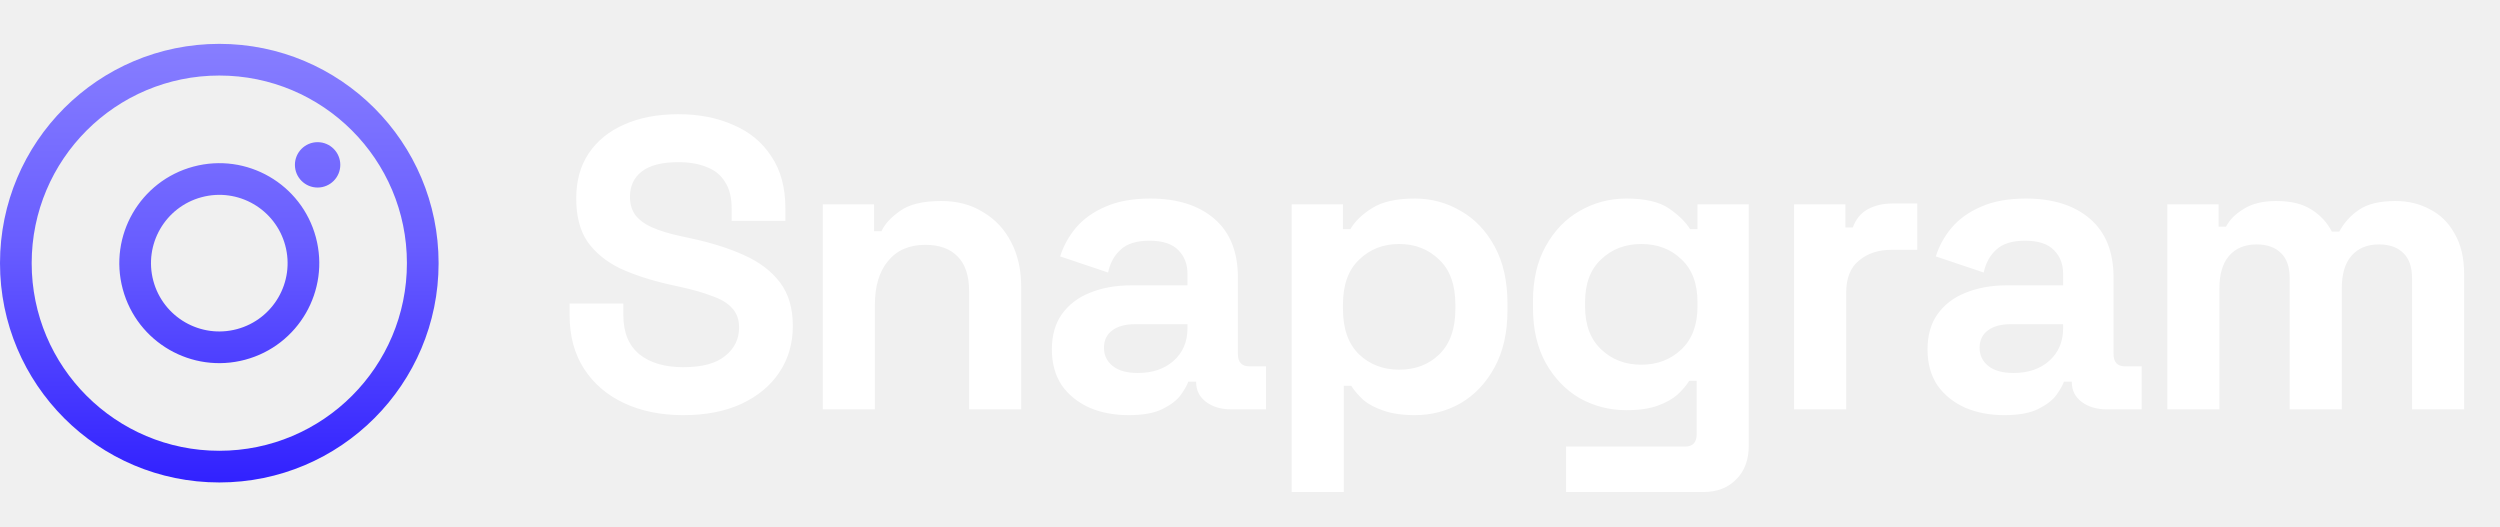
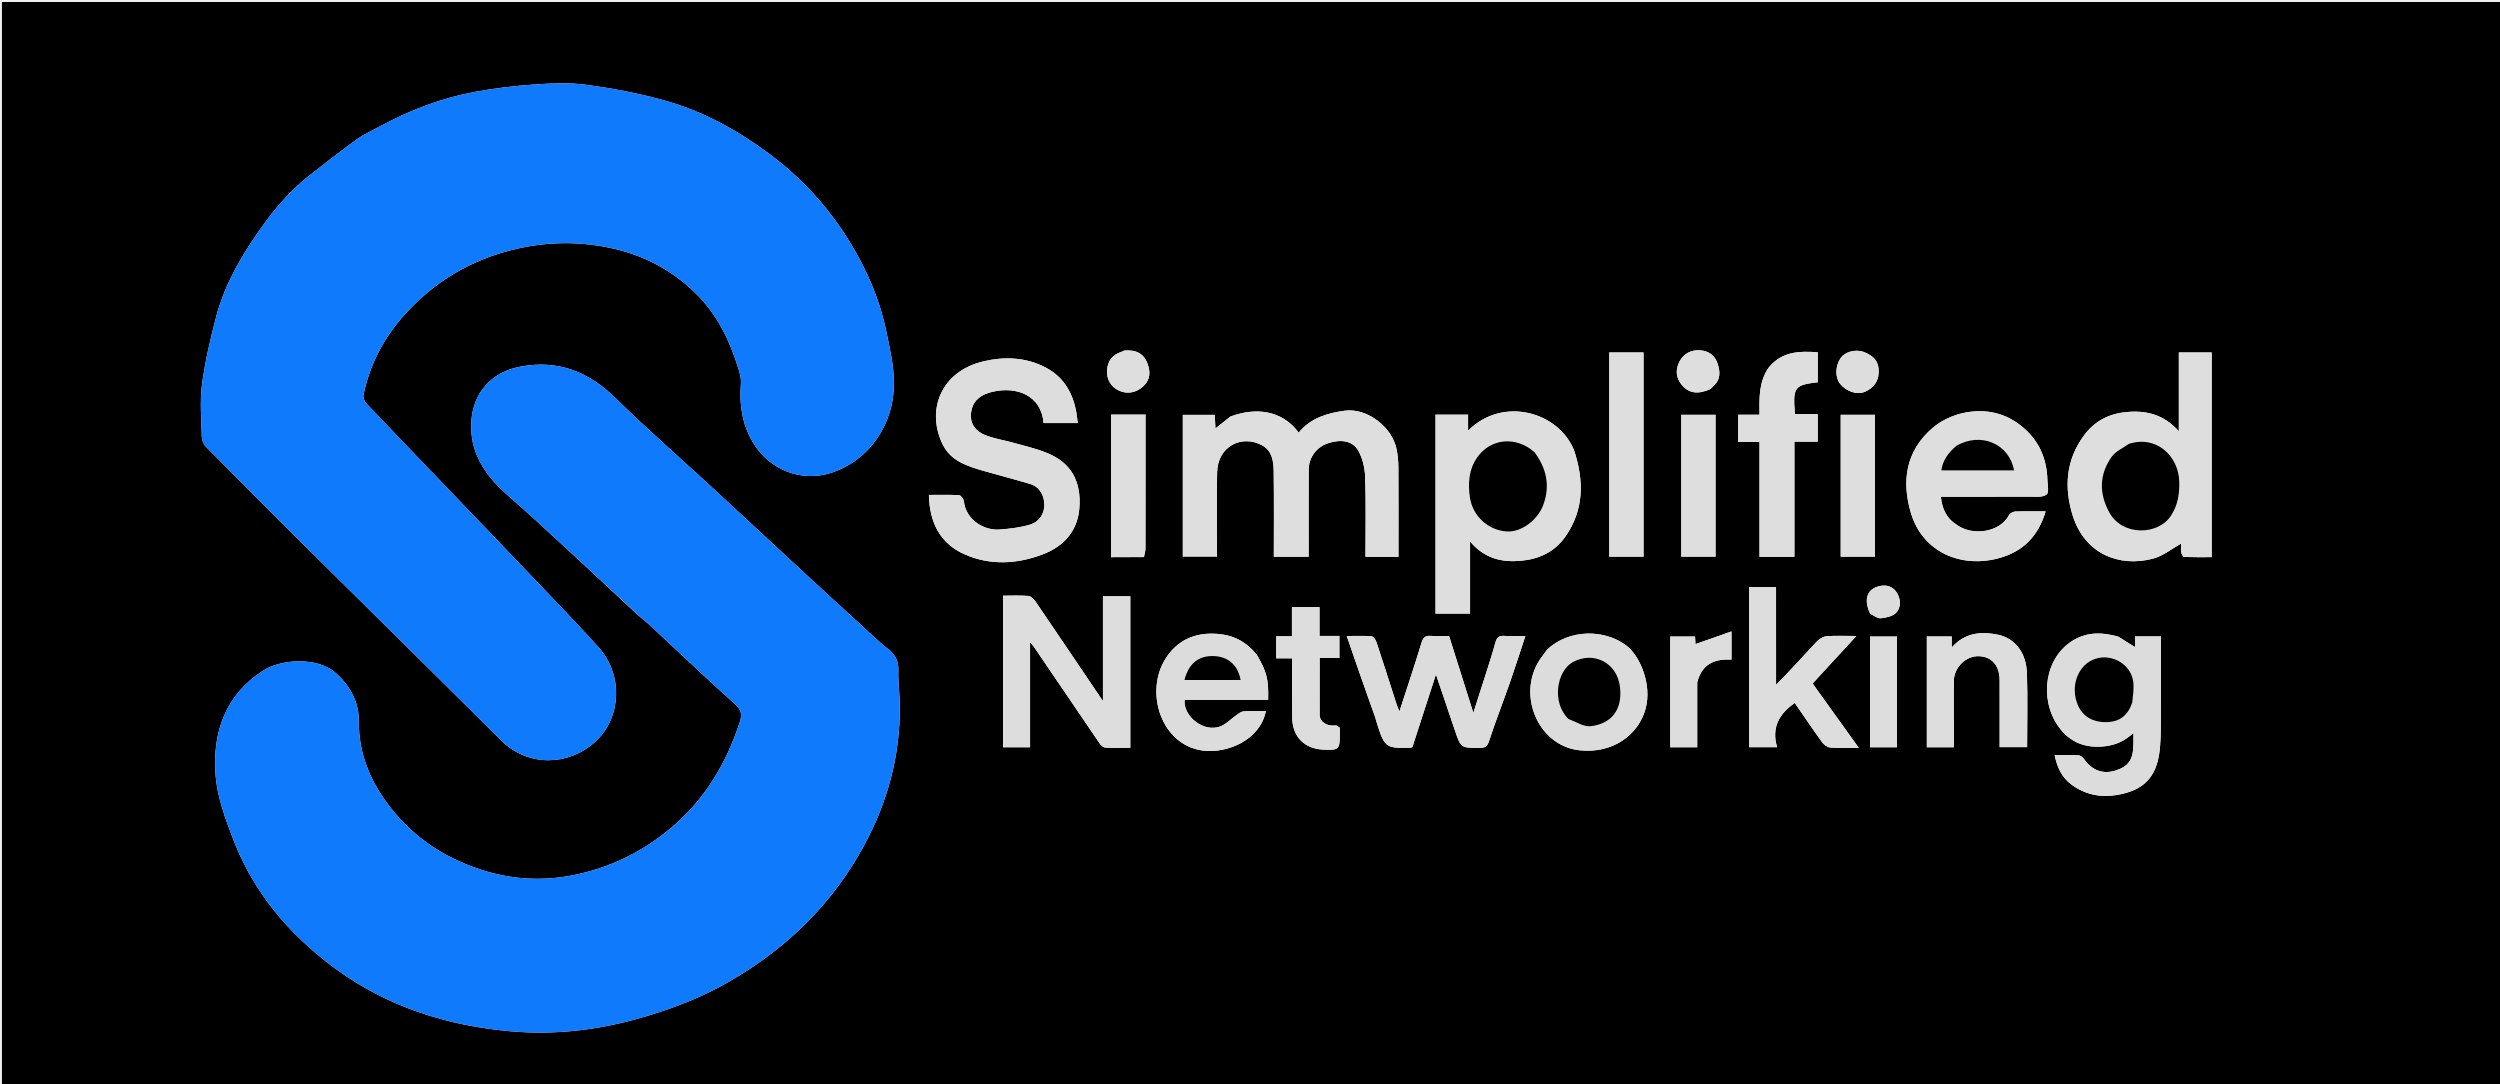
- <svg xmlns="http://www.w3.org/2000/svg" width="171" height="36" viewBox="0 0 171 36" fill="none">
-   <path fill-rule="evenodd" clip-rule="evenodd" d="M27.833 18C27.833 25.088 22.088 30.833 15 30.833C7.912 30.833 2.167 25.088 2.167 18C2.167 10.912 7.912 5.167 15 5.167C22.088 5.167 27.833 10.912 27.833 18ZM30 18C30 26.284 23.284 33 15 33C6.716 33 0 26.284 0 18C0 9.716 6.716 3 15 3C23.284 3 30 9.716 30 18ZM23.276 11.276C23.276 12.133 22.581 12.828 21.724 12.828C20.867 12.828 20.172 12.133 20.172 11.276C20.172 10.419 20.867 9.724 21.724 9.724C22.581 9.724 23.276 10.419 23.276 11.276ZM10.488 19.209C11.156 21.701 13.717 23.18 16.209 22.512C18.701 21.844 20.18 19.283 19.512 16.791C18.844 14.299 16.283 12.82 13.791 13.488C11.299 14.156 9.82 16.717 10.488 19.209ZM8.395 19.77C9.372 23.418 13.122 25.582 16.77 24.605C20.417 23.627 22.582 19.878 21.605 16.23C20.627 12.582 16.878 10.418 13.23 11.395C9.582 12.373 7.418 16.122 8.395 19.77Z" fill="url(#paint0_linear_120_1360)" />
-   <path d="M46.737 28.396C45.21 28.396 43.862 28.122 42.694 27.576C41.525 27.029 40.611 26.247 39.951 25.229C39.291 24.211 38.961 22.986 38.961 21.553V20.762H42.637V21.553C42.637 22.741 43.005 23.636 43.74 24.239C44.475 24.824 45.474 25.116 46.737 25.116C48.019 25.116 48.971 24.861 49.593 24.352C50.234 23.844 50.554 23.193 50.554 22.402C50.554 21.855 50.394 21.412 50.073 21.073C49.772 20.733 49.319 20.46 48.716 20.253C48.132 20.026 47.416 19.819 46.567 19.631L45.917 19.489C44.56 19.188 43.391 18.811 42.411 18.358C41.45 17.887 40.705 17.274 40.177 16.52C39.668 15.766 39.414 14.786 39.414 13.58C39.414 12.373 39.697 11.346 40.262 10.498C40.846 9.631 41.657 8.971 42.694 8.519C43.749 8.047 44.984 7.812 46.398 7.812C47.811 7.812 49.065 8.057 50.158 8.547C51.27 9.018 52.137 9.734 52.76 10.696C53.4 11.638 53.721 12.826 53.721 14.258V15.107H50.045V14.258C50.045 13.504 49.894 12.901 49.593 12.449C49.31 11.978 48.895 11.638 48.349 11.431C47.802 11.205 47.152 11.092 46.398 11.092C45.267 11.092 44.428 11.308 43.881 11.742C43.353 12.157 43.09 12.732 43.09 13.467C43.09 13.957 43.212 14.371 43.457 14.711C43.721 15.05 44.107 15.333 44.616 15.559C45.125 15.785 45.776 15.983 46.567 16.153L47.218 16.294C48.631 16.596 49.857 16.982 50.893 17.453C51.949 17.925 52.769 18.547 53.353 19.32C53.938 20.093 54.23 21.082 54.23 22.288C54.23 23.495 53.919 24.56 53.297 25.483C52.694 26.388 51.826 27.105 50.695 27.632C49.583 28.141 48.264 28.396 46.737 28.396ZM56.278 28V13.976H59.784V15.813H60.293C60.519 15.323 60.944 14.862 61.566 14.428C62.188 13.976 63.13 13.749 64.393 13.749C65.486 13.749 66.438 14.004 67.249 14.513C68.078 15.003 68.719 15.691 69.171 16.577C69.624 17.444 69.85 18.462 69.85 19.631V28H66.287V19.913C66.287 18.858 66.024 18.066 65.496 17.538C64.987 17.011 64.252 16.747 63.29 16.747C62.197 16.747 61.349 17.114 60.746 17.849C60.142 18.566 59.841 19.574 59.841 20.875V28H56.278ZM77.208 28.396C76.209 28.396 75.313 28.226 74.521 27.887C73.73 27.529 73.098 27.02 72.627 26.36C72.175 25.681 71.948 24.861 71.948 23.9C71.948 22.939 72.175 22.138 72.627 21.497C73.098 20.837 73.739 20.347 74.55 20.026C75.379 19.687 76.322 19.517 77.377 19.517H81.223V18.726C81.223 18.066 81.015 17.529 80.601 17.114C80.186 16.681 79.526 16.464 78.621 16.464C77.735 16.464 77.076 16.671 76.642 17.086C76.209 17.482 75.926 18 75.794 18.641L72.514 17.538C72.74 16.822 73.098 16.172 73.588 15.587C74.097 14.984 74.766 14.503 75.596 14.145C76.444 13.768 77.472 13.58 78.678 13.58C80.525 13.58 81.986 14.042 83.061 14.965C84.135 15.889 84.672 17.227 84.672 18.98V24.211C84.672 24.777 84.936 25.059 85.464 25.059H86.595V28H84.22C83.522 28 82.947 27.83 82.495 27.491C82.043 27.152 81.816 26.699 81.816 26.134V26.106H81.279C81.204 26.332 81.034 26.633 80.77 27.01C80.506 27.369 80.092 27.689 79.526 27.972C78.961 28.255 78.188 28.396 77.208 28.396ZM77.83 25.512C78.829 25.512 79.639 25.238 80.261 24.692C80.902 24.126 81.223 23.382 81.223 22.458V22.175H77.632C76.972 22.175 76.454 22.317 76.077 22.599C75.7 22.882 75.511 23.278 75.511 23.787C75.511 24.296 75.709 24.711 76.105 25.031C76.501 25.352 77.076 25.512 77.83 25.512ZM88.351 33.655V13.976H91.858V15.672H92.366C92.687 15.126 93.186 14.645 93.865 14.23C94.544 13.797 95.514 13.58 96.777 13.58C97.908 13.58 98.954 13.863 99.916 14.428C100.877 14.975 101.65 15.785 102.234 16.86C102.819 17.934 103.111 19.235 103.111 20.762V21.214C103.111 22.741 102.819 24.041 102.234 25.116C101.65 26.19 100.877 27.01 99.916 27.576C98.954 28.122 97.908 28.396 96.777 28.396C95.929 28.396 95.213 28.292 94.628 28.085C94.063 27.896 93.601 27.651 93.243 27.35C92.904 27.029 92.63 26.709 92.423 26.388H91.914V33.655H88.351ZM95.703 25.286C96.815 25.286 97.729 24.937 98.445 24.239C99.181 23.523 99.548 22.486 99.548 21.129V20.846C99.548 19.489 99.181 18.462 98.445 17.765C97.71 17.048 96.796 16.69 95.703 16.69C94.61 16.69 93.695 17.048 92.96 17.765C92.225 18.462 91.858 19.489 91.858 20.846V21.129C91.858 22.486 92.225 23.523 92.96 24.239C93.695 24.937 94.61 25.286 95.703 25.286ZM104.855 21.044V20.592C104.855 19.122 105.148 17.868 105.732 16.831C106.316 15.776 107.089 14.975 108.05 14.428C109.031 13.863 110.096 13.58 111.245 13.58C112.527 13.58 113.498 13.806 114.158 14.258C114.818 14.711 115.298 15.182 115.6 15.672H116.109V13.976H119.615V30.488C119.615 31.45 119.332 32.213 118.767 32.779C118.201 33.363 117.447 33.655 116.505 33.655H107.117V30.545H115.26C115.788 30.545 116.052 30.262 116.052 29.697V26.049H115.543C115.355 26.351 115.091 26.662 114.752 26.982C114.412 27.284 113.96 27.538 113.394 27.745C112.829 27.953 112.113 28.056 111.245 28.056C110.096 28.056 109.031 27.783 108.05 27.237C107.089 26.671 106.316 25.87 105.732 24.833C105.148 23.778 104.855 22.515 104.855 21.044ZM112.263 24.946C113.357 24.946 114.271 24.598 115.006 23.9C115.741 23.203 116.109 22.223 116.109 20.96V20.677C116.109 19.395 115.741 18.415 115.006 17.736C114.29 17.039 113.376 16.69 112.263 16.69C111.17 16.69 110.256 17.039 109.521 17.736C108.786 18.415 108.418 19.395 108.418 20.677V20.96C108.418 22.223 108.786 23.203 109.521 23.9C110.256 24.598 111.17 24.946 112.263 24.946ZM122.716 28V13.976H126.223V15.559H126.731C126.939 14.993 127.278 14.579 127.749 14.315C128.239 14.051 128.805 13.919 129.446 13.919H131.142V17.086H129.389C128.485 17.086 127.74 17.331 127.156 17.821C126.571 18.292 126.279 19.027 126.279 20.026V28H122.716ZM137.102 28.396C136.103 28.396 135.207 28.226 134.416 27.887C133.624 27.529 132.992 27.02 132.521 26.36C132.069 25.681 131.843 24.861 131.843 23.9C131.843 22.939 132.069 22.138 132.521 21.497C132.992 20.837 133.633 20.347 134.444 20.026C135.273 19.687 136.216 19.517 137.271 19.517H141.117V18.726C141.117 18.066 140.909 17.529 140.495 17.114C140.08 16.681 139.42 16.464 138.515 16.464C137.63 16.464 136.97 16.671 136.536 17.086C136.103 17.482 135.82 18 135.688 18.641L132.408 17.538C132.634 16.822 132.992 16.172 133.483 15.587C133.992 14.984 134.661 14.503 135.49 14.145C136.338 13.768 137.366 13.58 138.572 13.58C140.419 13.58 141.88 14.042 142.955 14.965C144.029 15.889 144.566 17.227 144.566 18.98V24.211C144.566 24.777 144.83 25.059 145.358 25.059H146.489V28H144.114C143.416 28 142.842 27.83 142.389 27.491C141.937 27.152 141.711 26.699 141.711 26.134V26.106H141.173C141.098 26.332 140.928 26.633 140.664 27.01C140.4 27.369 139.986 27.689 139.42 27.972C138.855 28.255 138.082 28.396 137.102 28.396ZM137.724 25.512C138.723 25.512 139.533 25.238 140.155 24.692C140.796 24.126 141.117 23.382 141.117 22.458V22.175H137.526C136.866 22.175 136.348 22.317 135.971 22.599C135.594 22.882 135.405 23.278 135.405 23.787C135.405 24.296 135.603 24.711 135.999 25.031C136.395 25.352 136.97 25.512 137.724 25.512ZM148.246 28V13.976H151.752V15.502H152.261C152.506 15.031 152.911 14.626 153.476 14.287C154.042 13.928 154.787 13.749 155.71 13.749C156.709 13.749 157.51 13.947 158.114 14.343C158.717 14.72 159.179 15.22 159.499 15.842H160.008C160.328 15.239 160.781 14.739 161.365 14.343C161.949 13.947 162.779 13.749 163.853 13.749C164.72 13.749 165.503 13.938 166.2 14.315C166.916 14.673 167.482 15.229 167.897 15.983C168.33 16.718 168.547 17.651 168.547 18.782V28H164.984V19.037C164.984 18.264 164.786 17.689 164.391 17.312C163.995 16.916 163.439 16.718 162.722 16.718C161.912 16.718 161.28 16.982 160.828 17.51C160.394 18.019 160.178 18.754 160.178 19.715V28H156.615V19.037C156.615 18.264 156.417 17.689 156.021 17.312C155.625 16.916 155.069 16.718 154.353 16.718C153.542 16.718 152.911 16.982 152.459 17.51C152.025 18.019 151.808 18.754 151.808 19.715V28H148.246Z" fill="white" />
-   <defs>
-     <linearGradient id="paint0_linear_120_1360" x1="15" y1="3" x2="15" y2="33" gradientUnits="userSpaceOnUse">
-       <stop stop-color="#877EFF" />
-       <stop offset="0.461" stop-color="#685DFF" />
-       <stop offset="1" stop-color="#3121FF" />
-     </linearGradient>
-   </defs>
+ <svg xmlns="http://www.w3.org/2000/svg" version="1.1" id="Layer_1" x="0px" y="0px" width="100%" viewBox="0 0 1364 591" enable-background="new 0 0 1364 591" xml:space="preserve">
+   <path fill="#000000" opacity="1" stroke="none" d=" M864,592   C576.037,592 288.573,592 1.055,592   C1.055,395.062 1.055,198.124 1.055,1.093   C455.547,1.093 910.093,1.093 1364.82,1.093   C1364.82,198 1364.82,395 1364.82,592   C1198.124,592 1031.312,592 864,592  M207.329,68.914   C203.065,71.27 198.517,73.232 194.594,76.061   C185.825,82.387 177.313,89.076 168.795,95.743   C156.447,105.407 146.831,117.601 138.216,130.482   C129.523,143.479 122.027,157.29 118.016,172.518   C114.793,184.752 111.873,197.163 110.218,209.68   C108.984,219.013 109.862,228.644 110.094,238.135   C110.141,240.047 111.025,242.406 112.347,243.747   C129.474,261.118 146.684,278.409 164.002,295.59   C200.464,331.763 237.091,367.769 273.466,404.028   C287.989,418.505 310.17,418.001 324.726,404.75   C339.067,391.695 340.205,368.323 326.486,353.048   C317.228,342.741 307.605,332.76 298.054,322.72   C283.293,307.205 268.465,291.754 253.646,276.294   C235.7,257.571 217.707,238.892 199.843,220.09   C198.798,218.991 198.01,216.816 198.311,215.398   C201.662,199.636 208.749,185.543 219.226,173.44   C236.037,154.019 256.997,141.378 282.284,135.664   C299.006,131.885 315.603,131.697 332.206,135.1   C350.101,138.767 365.904,146.81 379.137,159.628   C391.116,171.232 398.132,185.652 402.932,201.32   C403.716,203.881 404.449,206.679 404.232,209.287   C403.284,220.678 404.875,231.409 410.8,241.398   C419.467,256.013 436.801,263.326 453.379,258.025   C474.503,251.271 487.768,231.14 487.747,209.288   C487.738,199.601 485.443,189.831 483.45,180.251   C479.91,163.23 473.004,147.437 464.011,132.626   C452.291,113.323 437.367,96.954 419.1,83.483   C401.61,70.586 382.799,60.35 361.899,54.632   C348.118,50.862 333.954,48.148 319.79,46.239   C310.436,44.978 300.741,45.46 291.265,46.114   C280.511,46.857 269.74,48.163 259.14,50.116   C241.132,53.434 224.118,59.844 207.329,68.914  M347.96,335.529   C350.102,337.334 352.325,339.051 354.374,340.956   C369.96,355.446 385.357,370.147 401.199,384.351   C404.621,387.418 404.858,390.178 403.696,393.749   C396.253,416.635 384.366,436.548 365.593,452.149   C349.664,465.386 331.493,473.999 311.4,477.751   C296.328,480.565 280.915,479.914 265.953,475.569   C244.51,469.342 226.435,457.966 212.712,440.155   C202.127,426.417 195.644,411.355 195.786,393.463   C195.868,383.04 191.046,374.081 182.946,366.976   C173.214,358.439 153.58,359.473 143.674,365.821   C122.737,379.237 115.925,399.658 117.587,422.739   C118.445,434.65 122.891,446.571 127.226,457.909   C138.316,486.911 157.57,509.711 182.462,528.113   C211.123,549.301 243.827,559.586 278.646,562.683   C302.572,564.81 326.425,562.052 349.818,555.277   C366.328,550.496 382.142,544.52 397.038,536.011   C428.767,517.885 454.056,493.516 471.556,461.088   C484.413,437.264 491.164,412.12 490.95,385.106   C490.899,378.669 489.911,372.222 490.144,365.808   C490.319,360.971 488.64,357.517 485.167,354.591   C483.279,353 481.275,351.539 479.456,349.874   C467.04,338.516 454.631,327.149 442.273,315.727   C423.921,298.767 405.637,281.732 387.277,264.78   C370.171,248.987 352.548,233.722 335.998,217.369   C321.172,202.719 304.292,196.113 283.782,200.057   C267.559,203.177 257.982,214.83 257.123,230.25   C256.224,246.381 264.19,258.722 275.766,269.104   C281.668,274.398 287.64,279.615 293.477,284.979   C311.553,301.588 329.579,318.252 347.96,335.529  M671.118,227.361   C668.517,229.451 665.917,231.541 663.149,233.765   C663.01,231.008 662.888,228.607 662.774,226.342   C656.593,226.342 650.863,226.342 645.34,226.342   C645.34,252.408 645.34,278.131 645.34,303.65   C651.753,303.65 657.824,303.65 664,303.65   C664,288.15 663.795,272.998 664.059,257.853   C664.311,243.356 677.601,236.974 688.628,242.992   C694.188,246.027 694.85,251.838 694.926,257.339   C695.138,272.773 695,288.211 695,303.756   C701.535,303.756 707.601,303.756 714,303.756   C714,301.885 714,300.254 714,298.624   C714,284.467 713.94,270.31 714.027,256.153   C714.067,249.579 718.331,243.924 724.428,241.884   C731.593,239.487 738.051,240.438 741.098,245.906   C743.438,250.107 744.672,255.396 744.831,260.252   C745.303,274.682 745,289.137 745,303.787   C751.137,303.787 756.869,303.787 763,303.787   C763,287.298 763.054,271.02 762.955,254.742   C762.935,251.494 762.606,248.193 761.952,245.013   C759.416,232.692 745.691,222.525 733.864,224.072   C724.161,225.341 715.097,228.031 708.563,236.046   C699.176,223.293 684.459,222.339 671.118,227.361  M550.519,241   C546.615,239.983 542.63,239.203 538.825,237.899   C531.723,235.465 528.519,230.516 530.119,223.559   C531.45,217.774 535.93,215.03 541.651,213.723   C554.666,210.75 568.054,215.524 569.376,230.816   C575.473,230.816 581.582,230.816 588.04,230.816   C587.672,228.221 587.47,225.828 586.976,223.496   C584.855,213.466 579.796,205.392 570.557,200.543   C559.794,194.894 548.176,194.441 536.705,197.12   C513.015,202.653 505.118,224.284 514.524,242.864   C518.977,251.66 528.056,254.46 536.886,256.986   C545.221,259.371 553.618,261.544 561.926,264.02   C567.38,265.646 569.68,270.306 569.787,275.275   C569.894,280.236 566.992,284.743 562.091,286.214   C556.741,287.82 551.03,288.462 545.427,288.92   C537.418,289.575 527.123,284.119 525.892,273.531   C525.746,272.28 524.271,270.242 523.315,270.185   C517.916,269.859 512.488,270.027 506.796,270.027   C507.129,285.185 512.984,296.579 526.335,302.472   C540.227,308.603 554.834,307.797 568.859,302.488   C580.282,298.164 587.933,289.881 588.905,277.207   C590.005,262.863 584.64,252.557 571.23,247.129   C564.833,244.54 558.004,243.015 550.519,241  M858.918,245.852   C850.546,224.632 820,215.978 800.984,234.936   C800.984,231.811 800.984,229.109 800.984,226.242   C794.81,226.242 789.077,226.242 783.22,226.242   C783.22,262.527 783.22,298.57 783.22,334.772   C789.505,334.772 795.569,334.772 802.063,334.772   C802.063,321.859 802.063,309.168 802.063,295.395   C809.905,304.847 819.574,306.949 830.084,305.933   C839.825,304.991 848.193,301.149 854.034,292.807   C864.18,278.315 864.341,262.787 858.918,245.852  M1190,301.548   C1190.521,302.36 1191.017,303.857 1191.566,303.877   C1196.647,304.058 1201.737,303.984 1206.706,303.984   C1206.706,266.32 1206.706,229.277 1206.706,192.303   C1200.675,192.303 1194.944,192.303 1188.767,192.303   C1188.767,206.605 1188.767,220.608 1188.767,235.305   C1180.558,226.109 1170.94,223.713 1159.709,224.872   C1150.095,225.864 1142.53,230.098 1137.021,237.575   C1127.144,250.981 1126.008,265.891 1130.926,281.485   C1137.334,301.805 1155.858,309.808 1174.752,304.768   C1180.285,303.292 1185.137,299.263 1189.999,296.571   C1189.999,297.32 1189.999,298.984 1190,301.548  M1067.418,286.187   C1061.882,282.754 1059.643,277.56 1058.927,271.001   C1075.26,271.001 1091.073,271.049 1106.885,270.962   C1110.235,270.943 1114.501,271.539 1116.627,269.778   C1118.198,268.476 1116.977,263.806 1117,260.637   C1117.001,260.47 1117.009,260.303 1116.999,260.137   C1116.211,247.872 1110.951,238.143 1100.866,230.953   C1091.815,224.501 1081.554,223.156 1071.268,225.307   C1065.197,226.577 1058.812,229.642 1054.143,233.708   C1039.793,246.203 1037.391,262.577 1042.625,280.003   C1049.023,301.308 1070.153,310.361 1091.159,304.38   C1104.104,300.694 1112.191,292.243 1116.096,279.001   C1110.149,279.001 1104.819,278.883 1099.502,279.093   C1098.323,279.139 1096.639,280.056 1096.118,281.057   C1091.24,290.434 1076.24,292.721 1067.418,286.187  M562,378.5   C562,369.479 562,360.458 562,350.422   C563.185,351.797 563.637,352.229 563.981,352.735   C575.944,370.336 587.879,387.956 599.895,405.522   C600.61,406.568 601.92,407.823 603.017,407.886   C607.596,408.151 612.2,407.998 616.703,407.998   C616.703,380.005 616.703,352.617 616.703,325.308   C611.669,325.308 606.935,325.308 601.763,325.308   C601.763,344.263 601.763,362.911 601.763,382.516   C589.113,363.794 577.08,345.926 564.936,328.132   C564.036,326.813 562.41,325.26 561.012,325.144   C556.444,324.766 551.825,325.002 547.283,325.002   C547.283,352.969 547.283,380.357 547.283,407.706   C552.306,407.706 557.04,407.706 562,407.706   C562,398.108 562,388.804 562,378.5  M1155.851,347.331   C1147.388,344.904 1139.035,344.653 1131.213,349.315   C1115.503,358.681 1112.37,381.54 1123.241,396.605   C1129.26,404.945 1137.633,408.35 1148.204,407.196   C1154.309,406.53 1159.247,404.271 1164,399.896   C1164,402.249 1164,403.894 1164,405.539   C1163.999,414.305 1161.495,418.125 1154.259,420.399   C1147.281,422.592 1141.412,420.359 1136.925,413.998   C1136.284,413.09 1135,412.142 1133.969,412.091   C1129.716,411.877 1125.446,412.001 1121.001,412.001   C1122.415,418.719 1124.832,424.091 1130.16,428.051   C1137.597,433.578 1146.139,435.229 1154.739,433.782   C1166.446,431.812 1175.344,426.834 1177.878,412.405   C1178.979,406.136 1178.897,399.622 1178.955,393.215   C1179.096,377.935 1179.001,362.653 1179.001,347.203   C1174.129,347.203 1169.705,347.203 1164.92,347.203   C1164.92,349.435 1164.92,351.472 1164.92,353.066   C1162.032,351.311 1159.226,349.605 1155.851,347.331  M749.552,389.043   C749.699,389.506 749.853,389.967 749.993,390.433   C755.344,408.273 755.344,408.275 769.556,407.951   C769.875,407.943 770.19,407.789 770.577,407.685   C774.811,394.634 779.055,381.553 783.455,367.99   C787.016,378.505 790.371,388.42 793.731,398.333   C797.057,408.147 797.06,408.056 807.222,408.059   C810.067,408.06 811.412,407.468 812.418,404.383   C815.915,393.655 820.057,383.138 823.784,372.482   C826.689,364.177 829.341,355.783 832.247,346.999   C828.036,346.999 824.376,347.167 820.74,346.944   C817.992,346.776 816.684,347.665 815.931,350.414   C814.143,356.946 812.013,363.386 809.975,369.848   C808.06,375.919 806.087,381.971 803.85,388.931   C799.209,374.229 794.944,360.723 790.612,346.999   C787.233,346.999 783.898,347.206 780.602,346.939   C777.53,346.69 776.42,347.876 775.532,350.798   C771.781,363.141 767.669,375.374 763.524,388.156   C762.901,386.6 762.378,385.488 762.003,384.328   C758.344,372.988 754.758,361.624 751,350.318   C750.58,349.055 749.29,347.239 748.284,347.158   C743.926,346.809 739.524,347.008 734.771,347.008   C739.699,361.298 744.374,374.855 749.552,389.043  M964.919,200.624   C959.584,208.264 959.843,217.143 960.001,226.274   C955.593,226.274 951.853,226.274 948.359,226.274   C948.359,231.444 948.359,236.183 948.359,241.147   C952.338,241.147 955.959,241.147 959.988,241.147   C959.988,262.118 959.988,282.851 959.988,303.785   C966.473,303.785 972.539,303.785 979.024,303.785   C979.024,282.841 979.024,262.108 979.024,240.957   C983.504,240.957 987.586,240.957 991.753,240.957   C991.753,235.796 991.753,231.061 991.753,225.908   C987.44,225.908 983.356,225.908 979.334,225.908   C978.082,211.267 978.942,210.086 991.766,208.556   C991.766,203.165 991.766,197.759 991.766,192.194   C981.815,191.508 972.378,191.611 964.919,200.624  M969.005,373.526   C969.005,355.761 969.005,337.997 969.005,320.308   C963.673,320.308 958.938,320.308 954.321,320.308   C954.321,349.686 954.321,378.755 954.321,407.665   C959.385,407.665 964.123,407.665 969.589,407.665   C966.388,396.998 970.759,389.389 979.221,383.534   C983.873,390.268 988.872,397.689 994.114,404.933   C995.112,406.312 997.013,407.74 998.595,407.862   C1003.514,408.24 1008.481,408 1014.132,408   C1005.467,395.926 997.172,384.367 988.962,372.927   C996.772,364.439 1004.427,356.119 1012.817,347   C1006.423,347 1001.43,346.719 996.497,347.142   C994.601,347.305 992.455,348.71 991.085,350.17   C983.631,358.113 976.385,366.249 969.005,373.526  M685.542,357.029   C679.942,350.147 673.005,346.422 663.864,345.812   C651.951,345.017 642.596,349.233 636.245,358.852   C624.153,377.167 633.314,406.749 656.616,409.558   C669.526,411.114 687.535,403.821 690.64,388   C686.606,388 682.605,387.817 678.636,388.098   C677.23,388.198 675.814,389.3 674.56,390.172   C671.711,392.151 669.229,394.92 666.118,396.212   C657.029,399.987 645.519,391.054 646.309,381.818   C661.481,381.818 676.706,381.818 691.9,381.818   C692.204,370.67 691.177,366.515 685.542,357.029  M843.998,354.506   C843.143,355.691 842.318,356.896 841.431,358.056   C826.704,377.316 838.516,406.765 861.633,409.343   C880.317,411.426 893.998,400.59 897.799,386.823   C901.533,373.301 894.573,357.675 887.384,352.253   C875.359,343.183 856.297,343.098 843.998,354.506  M878.002,242.5   C878.002,262.918 878.002,283.336 878.002,303.701   C884.647,303.701 890.714,303.701 896.712,303.701   C896.712,266.35 896.712,229.3 896.712,192.3   C890.355,192.3 884.288,192.3 878.002,192.3   C878.002,208.899 878.002,225.199 878.002,242.5  M1066,392.497   C1066,385.499 1065.941,378.5 1066.016,371.503   C1066.096,364.125 1072.61,357.76 1079.682,358.016   C1086.75,358.272 1090.961,363.139 1090.995,371.149   C1091.021,377.48 1091.001,383.812 1091.001,390.143   C1091.001,396.064 1091.001,401.985 1091.001,407.634   C1096.449,407.634 1101.189,407.634 1106,407.634   C1106,393.941 1106.347,380.602 1105.893,367.292   C1105.508,355.993 1099.323,348.244 1090.067,346.303   C1081.211,344.446 1072.125,345.002 1064.863,353.275   C1064.863,350.741 1064.863,349 1064.863,347.267   C1060.117,347.267 1055.7,347.267 1051.276,347.267   C1051.276,367.601 1051.276,387.666 1051.276,407.71   C1056.292,407.71 1061.026,407.71 1066,407.71   C1066,402.78 1066,398.138 1066,392.497  M730.997,396.96   C730.217,396.548 729.378,395.701 728.667,395.797   C724.215,396.399 719.964,394.145 719.985,389.772   C720.036,379.653 720.001,369.533 720.001,358.998   C723.792,358.998 727.209,358.998 730.775,358.998   C730.775,354.839 730.775,351.104 730.775,346.948   C727.156,346.948 723.739,346.948 719.924,346.948   C719.924,341.462 719.924,336.381 719.924,331.265   C714.76,331.265 710.026,331.265 704.877,331.265   C704.877,336.601 704.877,341.684 704.877,347.158   C701.718,347.158 698.979,347.158 696.295,347.158   C696.295,351.319 696.295,355.059 696.295,359.204   C699.328,359.204 702.067,359.204 705,359.204   C705,370.262 704.908,380.906 705.027,391.548   C705.143,401.915 711.664,408.542 721.917,408.998   C730.585,409.384 731,408.989 731,400.362   C731,399.529 731,398.696 730.997,396.96  M1022.998,271.5   C1022.998,256.415 1022.998,241.33 1022.998,226.3   C1016.353,226.3 1010.288,226.3 1004.288,226.3   C1004.288,252.317 1004.288,278.034 1004.288,303.702   C1010.645,303.702 1016.71,303.702 1022.998,303.702   C1022.998,293.103 1022.998,282.802 1022.998,271.5  M935.999,291.488   C935.999,269.743 935.999,247.997 935.999,226.298   C929.358,226.298 923.294,226.298 917.289,226.298   C917.289,252.313 917.289,278.031 917.289,303.703   C923.644,303.703 929.71,303.703 935.999,303.703   C935.999,299.766 935.999,296.124 935.999,291.488  M624.238,303.926   C624.491,302.357 624.96,300.789 624.966,299.22   C625.02,283.399 624.999,267.578 624.999,251.758   C624.999,243.309 624.999,234.86 624.999,226.218   C618.524,226.218 612.459,226.218 606.213,226.218   C606.213,252.156 606.213,277.876 606.213,303.993   C612.035,303.993 617.654,303.993 624.238,303.926  M926.018,372.123   C928.466,362.314 935.515,359.291 944.699,359.923   C944.699,355.022 944.699,350.608 944.699,344.515   C937.549,347.022 931.18,349.256 925.053,351.405   C925.014,350.703 924.918,348.963 924.825,347.284   C920.075,347.284 915.662,347.284 911.281,347.284   C911.281,367.627 911.281,387.684 911.281,407.708   C916.3,407.708 921.033,407.708 926.002,407.708   C926.002,395.949 926.002,384.481 926.018,372.123  M1035,395.488   C1035,379.407 1035,363.326 1035,347.298   C1029.688,347.298 1024.956,347.298 1020.288,347.298   C1020.288,367.65 1020.288,387.703 1020.288,407.702   C1025.313,407.702 1030.044,407.702 1035,407.702   C1035,403.764 1035,400.123 1035,395.488  M1016.461,191.918   C1012.07,190.448 1006.54,192.013 1004.244,195.376   C1001.246,199.765 1001.155,206.02 1004.037,209.507   C1007.464,213.652 1013.278,215.671 1017.732,213.664   C1022.14,211.677 1024.906,208.188 1025.012,203.025   C1025.125,197.582 1022.967,194.449 1016.461,191.918  M933.324,212.124   C933.921,211.544 934.509,210.954 935.116,210.385   C938.731,206.997 938.559,203.02 937.216,198.668   C935.705,193.771 932.115,191.396 927.479,191.122   C922.742,190.842 918.622,192.827 916.299,197.314   C913.982,201.791 914.405,206.209 917.608,210.056   C921.393,214.602 926.368,215.339 933.324,212.124  M613.147,191.349   C612.723,191.56 612.318,191.831 611.872,191.972   C607.027,193.5 604.365,196.832 604.028,201.852   C603.672,207.15 606.17,211.192 610.774,213.239   C615.234,215.221 620.224,214.143 623.838,210.694   C627.544,207.157 627.776,203.129 626.165,198.602   C624.087,192.763 619.749,190.721 613.147,191.349  M1020.478,334.973   C1022.373,335.825 1024.36,337.528 1026.143,337.336   C1029.092,337.019 1032.761,336.259 1034.58,334.27   C1037.172,331.437 1037.185,327.249 1035.066,323.629   C1033.065,320.21 1029.76,318.992 1026.097,319.652   C1018.797,320.967 1016.519,326.74 1020.478,334.973  z" />
+   <path fill="#107AFC" opacity="1" stroke="none" d=" M207.649,68.707   C224.118,59.844 241.132,53.434 259.14,50.116   C269.74,48.163 280.511,46.857 291.265,46.114   C300.741,45.46 310.436,44.978 319.79,46.239   C333.954,48.148 348.118,50.862 361.899,54.632   C382.799,60.35 401.61,70.586 419.1,83.483   C437.367,96.954 452.291,113.323 464.011,132.626   C473.004,147.437 479.91,163.23 483.45,180.251   C485.443,189.831 487.738,199.601 487.747,209.288   C487.768,231.14 474.503,251.271 453.379,258.025   C436.801,263.326 419.467,256.013 410.8,241.398   C404.875,231.409 403.284,220.678 404.232,209.287   C404.449,206.679 403.716,203.881 402.932,201.32   C398.132,185.652 391.116,171.232 379.137,159.628   C365.904,146.81 350.101,138.767 332.206,135.1   C315.603,131.697 299.006,131.885 282.284,135.664   C256.997,141.378 236.037,154.019 219.226,173.44   C208.749,185.543 201.662,199.636 198.311,215.398   C198.01,216.816 198.798,218.991 199.843,220.09   C217.707,238.892 235.7,257.571 253.646,276.294   C268.465,291.754 283.293,307.205 298.054,322.72   C307.605,332.76 317.228,342.741 326.486,353.048   C340.205,368.323 339.067,391.695 324.726,404.75   C310.17,418.001 287.989,418.505 273.466,404.028   C237.091,367.769 200.464,331.763 164.002,295.59   C146.684,278.409 129.474,261.118 112.347,243.747   C111.025,242.406 110.141,240.047 110.094,238.135   C109.862,228.644 108.984,219.013 110.218,209.68   C111.873,197.163 114.793,184.752 118.016,172.518   C122.027,157.29 129.523,143.479 138.216,130.482   C146.831,117.601 156.447,105.407 168.795,95.743   C177.313,89.076 185.825,82.387 194.594,76.061   C198.517,73.232 203.065,71.27 207.649,68.707  z" />
+   <path fill="#107AFC" opacity="1" stroke="none" d=" M347.792,335.212   C329.579,318.252 311.553,301.588 293.477,284.979   C287.64,279.615 281.668,274.398 275.766,269.104   C264.19,258.722 256.224,246.381 257.123,230.25   C257.982,214.83 267.559,203.177 283.782,200.057   C304.292,196.113 321.172,202.719 335.998,217.369   C352.548,233.722 370.171,248.987 387.277,264.78   C405.637,281.732 423.921,298.767 442.273,315.727   C454.631,327.149 467.04,338.516 479.456,349.874   C481.275,351.539 483.279,353 485.167,354.591   C488.64,357.517 490.319,360.971 490.144,365.808   C489.911,372.222 490.899,378.669 490.95,385.106   C491.164,412.12 484.413,437.264 471.556,461.088   C454.056,493.516 428.767,517.885 397.038,536.011   C382.142,544.52 366.328,550.496 349.818,555.277   C326.425,562.052 302.572,564.81 278.646,562.683   C243.827,559.586 211.123,549.301 182.462,528.113   C157.57,509.711 138.316,486.911 127.226,457.909   C122.891,446.571 118.445,434.65 117.587,422.739   C115.925,399.658 122.737,379.237 143.674,365.821   C153.58,359.473 173.214,358.439 182.946,366.976   C191.046,374.081 195.868,383.04 195.786,393.463   C195.644,411.355 202.127,426.417 212.712,440.155   C226.435,457.966 244.51,469.342 265.953,475.569   C280.915,479.914 296.328,480.565 311.4,477.751   C331.493,473.999 349.664,465.386 365.593,452.149   C384.366,436.548 396.253,416.635 403.696,393.749   C404.858,390.178 404.621,387.418 401.199,384.351   C385.357,370.147 369.96,355.446 354.374,340.956   C352.325,339.051 350.102,337.334 347.792,335.212  z" />
+   <path fill="#DEDEDE" opacity="1" stroke="none" d=" M671.471,227.191   C684.459,222.339 699.176,223.293 708.563,236.046   C715.097,228.031 724.161,225.341 733.864,224.072   C745.691,222.525 759.416,232.692 761.952,245.013   C762.606,248.193 762.935,251.494 762.955,254.742   C763.054,271.02 763,287.298 763,303.787   C756.869,303.787 751.137,303.787 745,303.787   C745,289.137 745.303,274.682 744.831,260.252   C744.672,255.396 743.438,250.107 741.098,245.906   C738.051,240.438 731.593,239.487 724.428,241.884   C718.331,243.924 714.067,249.579 714.027,256.153   C713.94,270.31 714,284.467 714,298.624   C714,300.254 714,301.885 714,303.756   C707.601,303.756 701.535,303.756 695,303.756   C695,288.211 695.138,272.773 694.926,257.339   C694.85,251.838 694.188,246.027 688.628,242.992   C677.601,236.974 664.311,243.356 664.059,257.853   C663.795,272.998 664,288.15 664,303.65   C657.824,303.65 651.753,303.65 645.34,303.65   C645.34,278.131 645.34,252.408 645.34,226.342   C650.863,226.342 656.593,226.342 662.774,226.342   C662.888,228.607 663.01,231.008 663.149,233.765   C665.917,231.541 668.517,229.451 671.471,227.191  z" />
+   <path fill="#DDDDDD" opacity="1" stroke="none" d=" M550.945,241.004   C558.004,243.015 564.833,244.54 571.23,247.129   C584.64,252.557 590.005,262.863 588.905,277.207   C587.933,289.881 580.282,298.164 568.859,302.488   C554.834,307.797 540.227,308.603 526.335,302.472   C512.984,296.579 507.129,285.185 506.796,270.027   C512.488,270.027 517.916,269.859 523.315,270.185   C524.271,270.242 525.746,272.28 525.892,273.531   C527.123,284.119 537.418,289.575 545.427,288.92   C551.03,288.462 556.741,287.82 562.091,286.214   C566.992,284.743 569.894,280.236 569.787,275.275   C569.68,270.306 567.38,265.646 561.926,264.02   C553.618,261.544 545.221,259.371 536.886,256.986   C528.056,254.46 518.977,251.66 514.524,242.864   C505.118,224.284 513.015,202.653 536.705,197.12   C548.176,194.441 559.794,194.894 570.557,200.543   C579.796,205.392 584.855,213.466 586.976,223.496   C587.47,225.828 587.672,228.221 588.04,230.816   C581.582,230.816 575.473,230.816 569.376,230.816   C568.054,215.524 554.666,210.75 541.651,213.723   C535.93,215.03 531.45,217.774 530.119,223.559   C528.519,230.516 531.723,235.465 538.825,237.899   C542.63,239.203 546.615,239.983 550.945,241.004  z" />
+   <path fill="#DEDEDE" opacity="1" stroke="none" d=" M858.959,246.25   C864.341,262.787 864.18,278.315 854.034,292.807   C848.193,301.149 839.825,304.991 830.084,305.933   C819.574,306.949 809.905,304.847 802.063,295.395   C802.063,309.168 802.063,321.859 802.063,334.772   C795.569,334.772 789.505,334.772 783.22,334.772   C783.22,298.57 783.22,262.527 783.22,226.242   C789.077,226.242 794.81,226.242 800.984,226.242   C800.984,229.109 800.984,231.811 800.984,234.936   C820,215.978 850.546,224.632 858.959,246.25  M836.999,246.501   C827.199,237.751 813.151,239.066 805.841,249.739   C801.31,256.354 800.854,263.833 802.002,271.539   C803.497,281.57 812.064,289.417 822.204,289.976   C830.143,290.414 839.023,283.704 842.056,275.369   C845.824,265.012 843.846,255.706 836.999,246.501  z" />
+   <path fill="#DEDEDE" opacity="1" stroke="none" d=" M1190,301.098   C1189.999,298.984 1189.999,297.32 1189.999,296.571   C1185.137,299.263 1180.285,303.292 1174.752,304.768   C1155.858,309.808 1137.334,301.805 1130.926,281.485   C1126.008,265.891 1127.144,250.981 1137.021,237.575   C1142.53,230.098 1150.095,225.864 1159.709,224.872   C1170.94,223.713 1180.558,226.109 1188.767,235.305   C1188.767,220.608 1188.767,206.605 1188.767,192.303   C1194.944,192.303 1200.675,192.303 1206.706,192.303   C1206.706,229.277 1206.706,266.32 1206.706,303.984   C1201.737,303.984 1196.647,304.058 1191.566,303.877   C1191.017,303.857 1190.521,302.36 1190,301.098  M1161.112,242.353   C1158.068,244.603 1154.202,246.272 1152.13,249.208   C1145.249,258.959 1145.152,269.352 1150.966,279.806   C1158.021,292.49 1177.44,292.181 1184.486,281.354   C1188.319,275.463 1189.178,269.388 1189.01,262.777   C1188.66,249.036 1176.716,237.238 1161.112,242.353  z" />
+   <path fill="#DEDEDE" opacity="1" stroke="none" d=" M1067.709,286.43   C1076.24,292.721 1091.24,290.434 1096.118,281.057   C1096.639,280.056 1098.323,279.139 1099.502,279.093   C1104.819,278.883 1110.149,279.001 1116.096,279.001   C1112.191,292.243 1104.104,300.694 1091.159,304.38   C1070.153,310.361 1049.023,301.308 1042.625,280.003   C1037.391,262.577 1039.793,246.203 1054.143,233.708   C1058.812,229.642 1065.197,226.577 1071.268,225.307   C1081.554,223.156 1091.815,224.501 1100.866,230.953   C1110.951,238.143 1116.211,247.872 1116.999,260.137   C1117.009,260.303 1117.001,260.47 1117,260.637   C1116.977,263.806 1118.198,268.476 1116.627,269.778   C1114.501,271.539 1110.235,270.943 1106.885,270.962   C1091.073,271.049 1075.26,271.001 1058.927,271.001   C1059.643,277.56 1061.882,282.754 1067.709,286.43  M1067.125,243.354   C1062.998,246.933 1059.957,251.142 1059.198,256.659   C1072.515,256.659 1085.674,256.659 1098.889,256.659   C1096.21,242.058 1080.809,235.577 1067.125,243.354  z" />
+   <path fill="#DDDDDE" opacity="1" stroke="none" d=" M562,379   C562,388.804 562,398.108 562,407.706   C557.04,407.706 552.306,407.706 547.283,407.706   C547.283,380.357 547.283,352.969 547.283,325.002   C551.825,325.002 556.444,324.766 561.012,325.144   C562.41,325.26 564.036,326.813 564.936,328.132   C577.08,345.926 589.113,363.794 601.763,382.516   C601.763,362.911 601.763,344.263 601.763,325.308   C606.935,325.308 611.669,325.308 616.703,325.308   C616.703,352.617 616.703,380.005 616.703,407.998   C612.2,407.998 607.596,408.151 603.017,407.886   C601.92,407.823 600.61,406.568 599.895,405.522   C587.879,387.956 575.944,370.336 563.981,352.735   C563.637,352.229 563.185,351.797 562,350.422   C562,360.458 562,369.479 562,379  z" />
+   <path fill="#DCDCDD" opacity="1" stroke="none" d=" M1156.135,347.615   C1159.226,349.605 1162.032,351.311 1164.92,353.066   C1164.92,351.472 1164.92,349.435 1164.92,347.203   C1169.705,347.203 1174.129,347.203 1179.001,347.203   C1179.001,362.653 1179.096,377.935 1178.955,393.215   C1178.897,399.622 1178.979,406.136 1177.878,412.405   C1175.344,426.834 1166.446,431.812 1154.739,433.782   C1146.139,435.229 1137.597,433.578 1130.16,428.051   C1124.832,424.091 1122.415,418.719 1121.001,412.001   C1125.446,412.001 1129.716,411.877 1133.969,412.091   C1135,412.142 1136.284,413.09 1136.925,413.998   C1141.412,420.359 1147.281,422.592 1154.259,420.399   C1161.495,418.125 1163.999,414.305 1164,405.539   C1164,403.894 1164,402.249 1164,399.896   C1159.247,404.271 1154.309,406.53 1148.204,407.196   C1137.633,408.35 1129.26,404.945 1123.241,396.605   C1112.37,381.54 1115.503,358.681 1131.213,349.315   C1139.035,344.653 1147.388,344.904 1156.135,347.615  M1163.674,382.878   C1163.782,379.24 1164.371,375.539 1163.907,371.975   C1162.559,361.638 1150.672,355.663 1141.321,360.216   C1133.497,364.025 1129.655,374.561 1133.47,384.207   C1135.975,390.54 1141.343,394.104 1149.225,394.001   C1156.405,393.906 1161,390.423 1163.674,382.878  z" />
+   <path fill="#DCDCDD" opacity="1" stroke="none" d=" M749.301,388.727   C744.374,374.855 739.699,361.298 734.771,347.008   C739.524,347.008 743.926,346.809 748.284,347.158   C749.29,347.239 750.58,349.055 751,350.318   C754.758,361.624 758.344,372.988 762.003,384.328   C762.378,385.488 762.901,386.6 763.524,388.156   C767.669,375.374 771.781,363.141 775.532,350.798   C776.42,347.876 777.53,346.69 780.602,346.939   C783.898,347.206 787.233,346.999 790.612,346.999   C794.944,360.723 799.209,374.229 803.85,388.931   C806.087,381.971 808.06,375.919 809.975,369.848   C812.013,363.386 814.143,356.946 815.931,350.414   C816.684,347.665 817.992,346.776 820.74,346.944   C824.376,347.167 828.036,346.999 832.247,346.999   C829.341,355.783 826.689,364.177 823.784,372.482   C820.057,383.138 815.915,393.655 812.418,404.383   C811.412,407.468 810.067,408.06 807.222,408.059   C797.06,408.056 797.057,408.147 793.731,398.333   C790.371,388.42 787.016,378.505 783.455,367.99   C779.055,381.553 774.811,394.634 770.577,407.685   C770.19,407.789 769.875,407.943 769.556,407.951   C755.344,408.275 755.344,408.273 749.993,390.433   C749.853,389.967 749.699,389.506 749.301,388.727  z" />
+   <path fill="#DEDEDE" opacity="1" stroke="none" d=" M965.162,200.344   C972.378,191.611 981.815,191.508 991.766,192.194   C991.766,197.759 991.766,203.165 991.766,208.556   C978.942,210.086 978.082,211.267 979.334,225.908   C983.356,225.908 987.44,225.908 991.753,225.908   C991.753,231.061 991.753,235.796 991.753,240.957   C987.586,240.957 983.504,240.957 979.024,240.957   C979.024,262.108 979.024,282.841 979.024,303.785   C972.539,303.785 966.473,303.785 959.988,303.785   C959.988,282.851 959.988,262.118 959.988,241.147   C955.959,241.147 952.338,241.147 948.359,241.147   C948.359,236.183 948.359,231.444 948.359,226.274   C951.853,226.274 955.593,226.274 960.001,226.274   C959.843,217.143 959.584,208.264 965.162,200.344  z" />
+   <path fill="#DDDDDE" opacity="1" stroke="none" d=" M969.036,373.922   C976.385,366.249 983.631,358.113 991.085,350.17   C992.455,348.71 994.601,347.305 996.497,347.142   C1001.43,346.719 1006.423,347 1012.817,347   C1004.427,356.119 996.772,364.439 988.962,372.927   C997.172,384.367 1005.467,395.926 1014.132,408   C1008.481,408 1003.514,408.24 998.595,407.862   C997.013,407.74 995.112,406.312 994.114,404.933   C988.872,397.689 983.873,390.268 979.221,383.534   C970.759,389.389 966.388,396.998 969.589,407.665   C964.123,407.665 959.385,407.665 954.321,407.665   C954.321,378.755 954.321,349.686 954.321,320.308   C958.938,320.308 963.673,320.308 969.005,320.308   C969.005,337.997 969.005,355.761 969.036,373.922  z" />
+   <path fill="#DCDCDD" opacity="1" stroke="none" d=" M685.797,357.305   C691.177,366.515 692.204,370.67 691.9,381.818   C676.706,381.818 661.481,381.818 646.309,381.818   C645.519,391.054 657.029,399.987 666.118,396.212   C669.229,394.92 671.711,392.151 674.56,390.172   C675.814,389.3 677.23,388.198 678.636,388.098   C682.605,387.817 686.606,388 690.64,388   C687.535,403.821 669.526,411.114 656.616,409.558   C633.314,406.749 624.153,377.167 636.245,358.852   C642.596,349.233 651.951,345.017 663.864,345.812   C673.005,346.422 679.942,350.147 685.797,357.305  M652.664,370.999   C660.71,370.999 668.756,370.999 676.892,370.999   C675.315,362.489 669.569,357.52 660.372,357.966   C653.266,358.311 648.354,362.611 646.246,370.999   C648.116,370.999 649.918,370.999 652.664,370.999  z" />
+   <path fill="#DCDCDD" opacity="1" stroke="none" d=" M844.255,354.249   C856.297,343.098 875.359,343.183 887.384,352.253   C894.573,357.675 901.533,373.301 897.799,386.823   C893.998,400.59 880.317,411.426 861.633,409.343   C838.516,406.765 826.704,377.316 841.431,358.056   C842.318,356.896 843.143,355.691 844.255,354.249  M856.046,392.567   C860.019,393.877 864.171,396.675 867.931,396.22   C879.443,394.827 885.086,387.103 883.941,375.387   C882.555,361.205 869.091,355.087 858.055,361.286   C849.382,366.157 846.391,383.283 856.046,392.567  z" />
+   <path fill="#DEDEDE" opacity="1" stroke="none" d=" M878.002,242   C878.002,225.199 878.002,208.899 878.002,192.3   C884.288,192.3 890.355,192.3 896.712,192.3   C896.712,229.3 896.712,266.35 896.712,303.701   C890.714,303.701 884.647,303.701 878.002,303.701   C878.002,283.336 878.002,262.918 878.002,242  z" />
+   <path fill="#DDDDDE" opacity="1" stroke="none" d=" M1066,392.996   C1066,398.138 1066,402.78 1066,407.71   C1061.026,407.71 1056.292,407.71 1051.276,407.71   C1051.276,387.666 1051.276,367.601 1051.276,347.267   C1055.7,347.267 1060.117,347.267 1064.863,347.267   C1064.863,349 1064.863,350.741 1064.863,353.275   C1072.125,345.002 1081.211,344.446 1090.067,346.303   C1099.323,348.244 1105.508,355.993 1105.893,367.292   C1106.347,380.602 1106,393.941 1106,407.634   C1101.189,407.634 1096.449,407.634 1091.001,407.634   C1091.001,401.985 1091.001,396.064 1091.001,390.143   C1091.001,383.812 1091.021,377.48 1090.995,371.149   C1090.961,363.139 1086.75,358.272 1079.682,358.016   C1072.61,357.76 1066.096,364.125 1066.016,371.503   C1065.941,378.5 1066,385.499 1066,392.996  z" />
+   <path fill="#DDDDDE" opacity="1" stroke="none" d=" M730.998,397.411   C731,398.696 731,399.529 731,400.362   C731,408.989 730.585,409.384 721.917,408.998   C711.664,408.542 705.143,401.915 705.027,391.548   C704.908,380.906 705,370.262 705,359.204   C702.067,359.204 699.328,359.204 696.295,359.204   C696.295,355.059 696.295,351.319 696.295,347.158   C698.979,347.158 701.718,347.158 704.877,347.158   C704.877,341.684 704.877,336.601 704.877,331.265   C710.026,331.265 714.76,331.265 719.924,331.265   C719.924,336.381 719.924,341.462 719.924,346.948   C723.739,346.948 727.156,346.948 730.775,346.948   C730.775,351.104 730.775,354.839 730.775,358.998   C727.209,358.998 723.792,358.998 720.001,358.998   C720.001,369.533 720.036,379.653 719.985,389.772   C719.964,394.145 724.215,396.399 728.667,395.797   C729.378,395.701 730.217,396.548 730.998,397.411  z" />
+   <path fill="#DEDEDE" opacity="1" stroke="none" d=" M1022.998,272   C1022.998,282.802 1022.998,293.103 1022.998,303.702   C1016.71,303.702 1010.645,303.702 1004.288,303.702   C1004.288,278.034 1004.288,252.317 1004.288,226.3   C1010.288,226.3 1016.353,226.3 1022.998,226.3   C1022.998,241.33 1022.998,256.415 1022.998,272  z" />
+   <path fill="#DEDEDE" opacity="1" stroke="none" d=" M935.999,291.985   C935.999,296.124 935.999,299.766 935.999,303.703   C929.71,303.703 923.644,303.703 917.289,303.703   C917.289,278.031 917.289,252.313 917.289,226.298   C923.294,226.298 929.358,226.298 935.999,226.298   C935.999,247.997 935.999,269.743 935.999,291.985  z" />
+   <path fill="#DEDEDE" opacity="1" stroke="none" d=" M623.756,303.959   C617.654,303.993 612.035,303.993 606.213,303.993   C606.213,277.876 606.213,252.156 606.213,226.218   C612.459,226.218 618.524,226.218 624.999,226.218   C624.999,234.86 624.999,243.309 624.999,251.758   C624.999,267.578 625.02,283.399 624.966,299.22   C624.96,300.789 624.491,302.357 623.756,303.959  z" />
+   <path fill="#DDDDDE" opacity="1" stroke="none" d=" M926.01,372.568   C926.002,384.481 926.002,395.949 926.002,407.708   C921.033,407.708 916.3,407.708 911.281,407.708   C911.281,387.684 911.281,367.627 911.281,347.284   C915.662,347.284 920.075,347.284 924.825,347.284   C924.918,348.963 925.014,350.703 925.053,351.405   C931.18,349.256 937.549,347.022 944.699,344.515   C944.699,350.608 944.699,355.022 944.699,359.923   C935.515,359.291 928.466,362.314 926.01,372.568  z" />
+   <path fill="#DDDDDE" opacity="1" stroke="none" d=" M1035,395.985   C1035,400.123 1035,403.764 1035,407.702   C1030.044,407.702 1025.313,407.702 1020.288,407.702   C1020.288,387.703 1020.288,367.65 1020.288,347.298   C1024.956,347.298 1029.688,347.298 1035,347.298   C1035,363.326 1035,379.407 1035,395.985  z" />
+   <path fill="#DDDDDD" opacity="1" stroke="none" d=" M1016.865,191.956   C1022.967,194.449 1025.125,197.582 1025.012,203.025   C1024.906,208.188 1022.14,211.677 1017.732,213.664   C1013.278,215.671 1007.464,213.652 1004.037,209.507   C1001.155,206.02 1001.246,199.765 1004.244,195.376   C1006.54,192.013 1012.07,190.448 1016.865,191.956  z" />
+   <path fill="#DEDEDE" opacity="1" stroke="none" d=" M933.06,212.424   C926.368,215.339 921.393,214.602 917.608,210.056   C914.405,206.209 913.982,201.791 916.299,197.314   C918.622,192.827 922.742,190.842 927.479,191.122   C932.115,191.396 935.705,193.771 937.216,198.668   C938.559,203.02 938.731,206.997 935.116,210.385   C934.509,210.954 933.921,211.544 933.06,212.424  z" />
+   <path fill="#DEDEDE" opacity="1" stroke="none" d=" M613.53,191.194   C619.749,190.721 624.087,192.763 626.165,198.602   C627.776,203.129 627.544,207.157 623.838,210.694   C620.224,214.143 615.234,215.221 610.774,213.239   C606.17,211.192 603.672,207.15 604.028,201.852   C604.365,196.832 607.027,193.5 611.872,191.972   C612.318,191.831 612.723,191.56 613.53,191.194  z" />
+   <path fill="#DCDCDD" opacity="1" stroke="none" d=" M1020.258,334.647   C1016.519,326.74 1018.797,320.967 1026.097,319.652   C1029.76,318.992 1033.065,320.21 1035.066,323.629   C1037.185,327.249 1037.172,331.437 1034.58,334.27   C1032.761,336.259 1029.092,337.019 1026.143,337.336   C1024.36,337.528 1022.373,335.825 1020.258,334.647  z" />
+   <path fill="#000000" opacity="1" stroke="none" d=" M837.264,246.764   C843.846,255.706 845.824,265.012 842.056,275.369   C839.023,283.704 830.143,290.414 822.204,289.976   C812.064,289.417 803.497,281.57 802.002,271.539   C800.854,263.833 801.31,256.354 805.841,249.739   C813.151,239.066 827.199,237.751 837.264,246.764  z" />
+   <path fill="#000000" opacity="1" stroke="none" d=" M1161.496,242.19   C1176.716,237.238 1188.66,249.036 1189.01,262.777   C1189.178,269.388 1188.319,275.463 1184.486,281.354   C1177.44,292.181 1158.021,292.49 1150.966,279.806   C1145.152,269.352 1145.249,258.959 1152.13,249.208   C1154.202,246.272 1158.068,244.603 1161.496,242.19  z" />
+   <path fill="#000000" opacity="1" stroke="none" d=" M1067.465,243.183   C1080.809,235.577 1096.21,242.058 1098.889,256.659   C1085.674,256.659 1072.515,256.659 1059.198,256.659   C1059.957,251.142 1062.998,246.933 1067.465,243.183  z" />
+   <path fill="#000000" opacity="1" stroke="none" d=" M1163.396,383.174   C1161,390.423 1156.405,393.906 1149.225,394.001   C1141.343,394.104 1135.975,390.54 1133.47,384.207   C1129.655,374.561 1133.497,364.025 1141.321,360.216   C1150.672,355.663 1162.559,361.638 1163.907,371.975   C1164.371,375.539 1163.782,379.24 1163.396,383.174  z" />
+   <path fill="#000000" opacity="1" stroke="none" d=" M652.192,370.999   C649.918,370.999 648.116,370.999 646.246,370.999   C648.354,362.611 653.266,358.311 660.372,357.966   C669.569,357.52 675.315,362.489 676.892,370.999   C668.756,370.999 660.71,370.999 652.192,370.999  z" />
+   <path fill="#000000" opacity="1" stroke="none" d=" M855.786,392.292   C846.391,383.283 849.382,366.157 858.055,361.286   C869.091,355.087 882.555,361.205 883.941,375.387   C885.086,387.103 879.443,394.827 867.931,396.22   C864.171,396.675 860.019,393.877 855.786,392.292  z" />
</svg>
